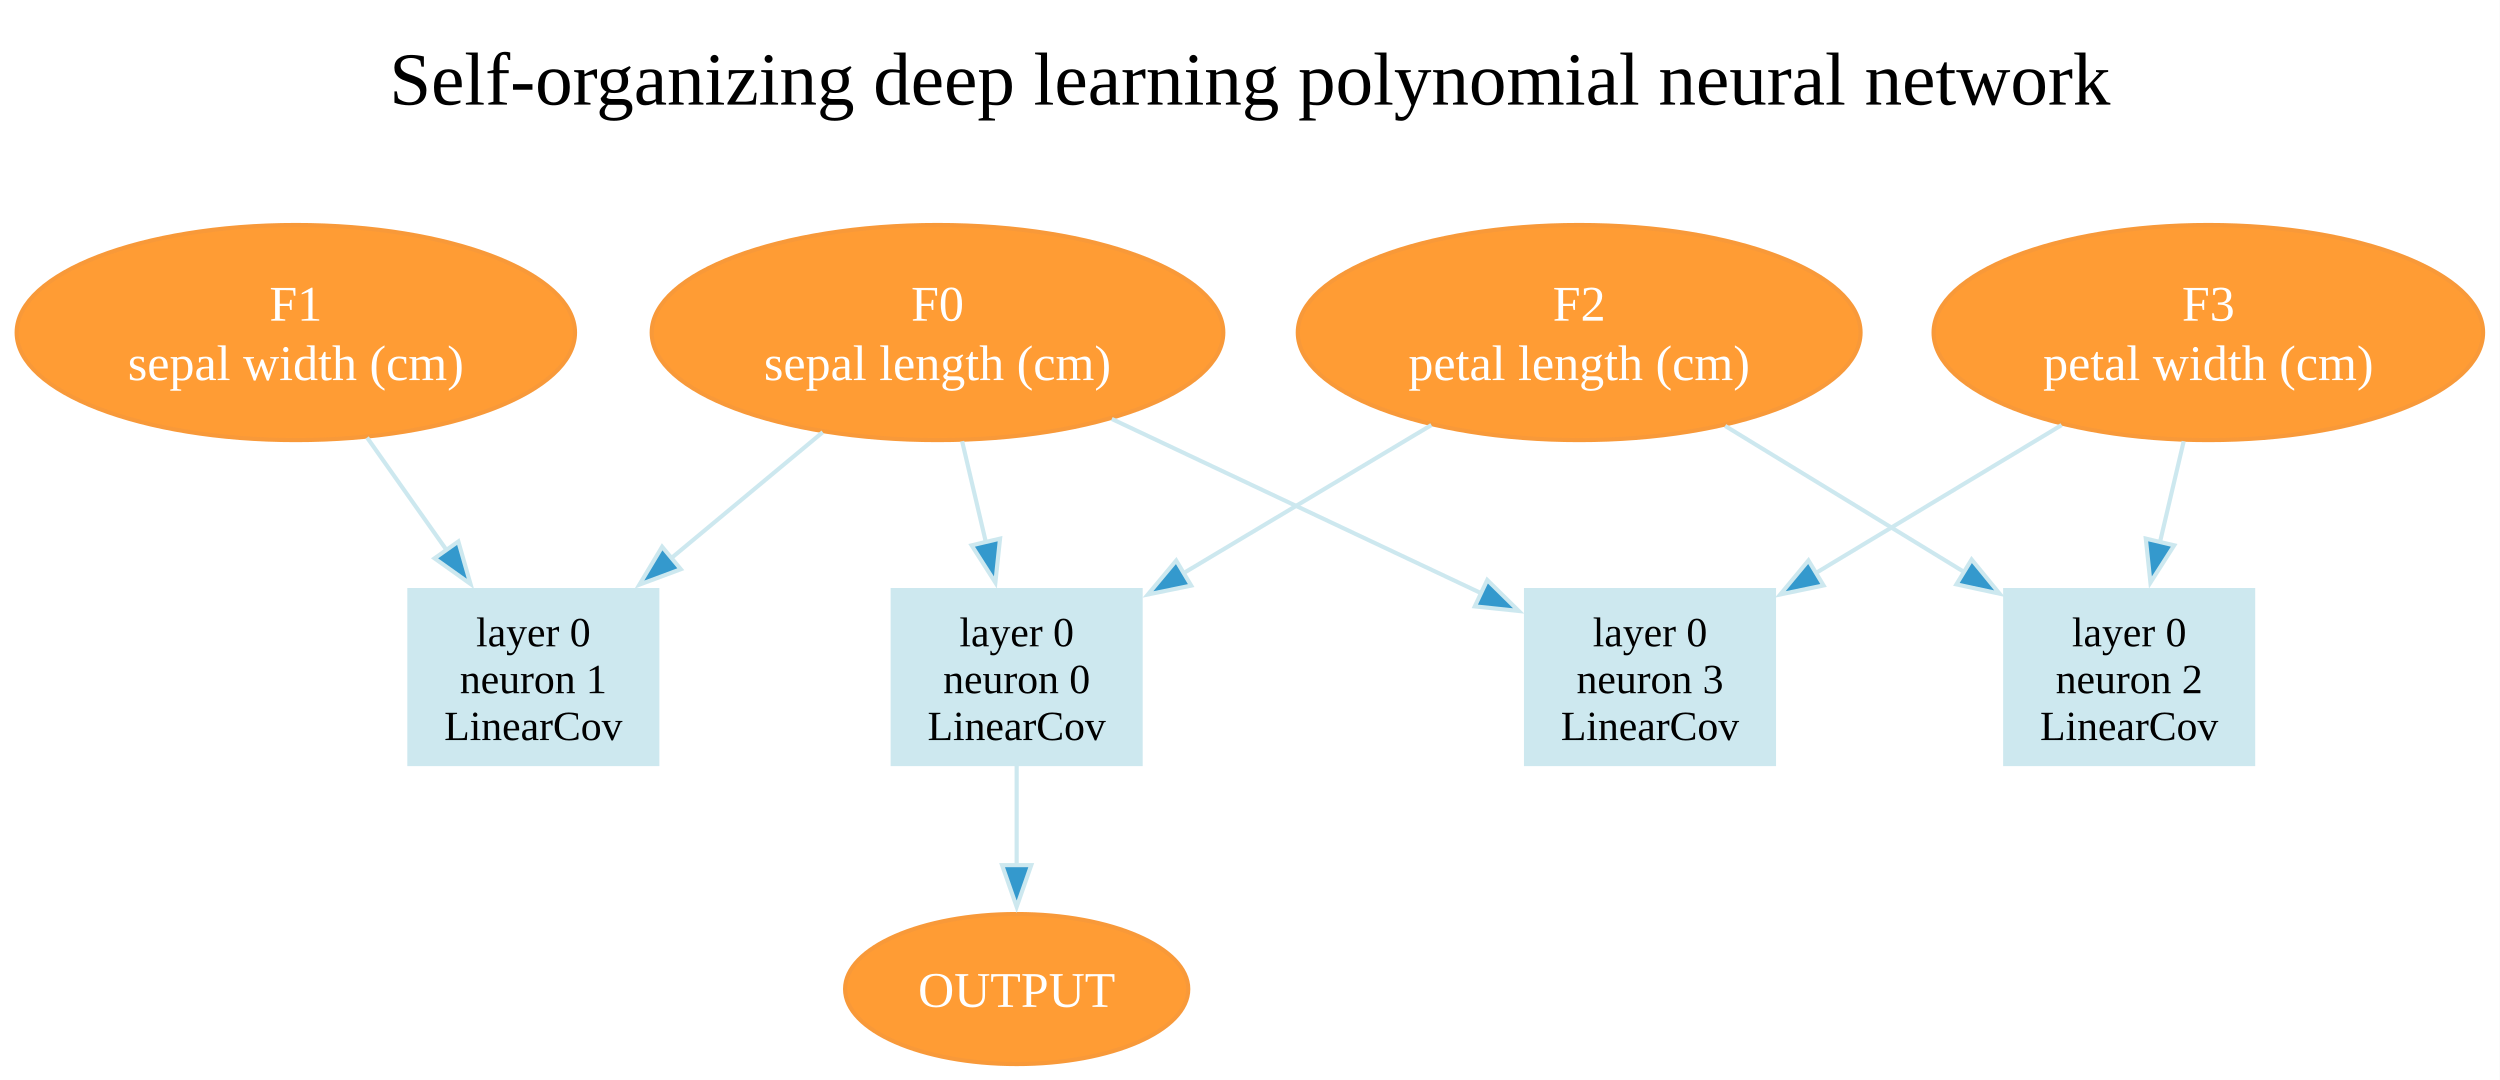
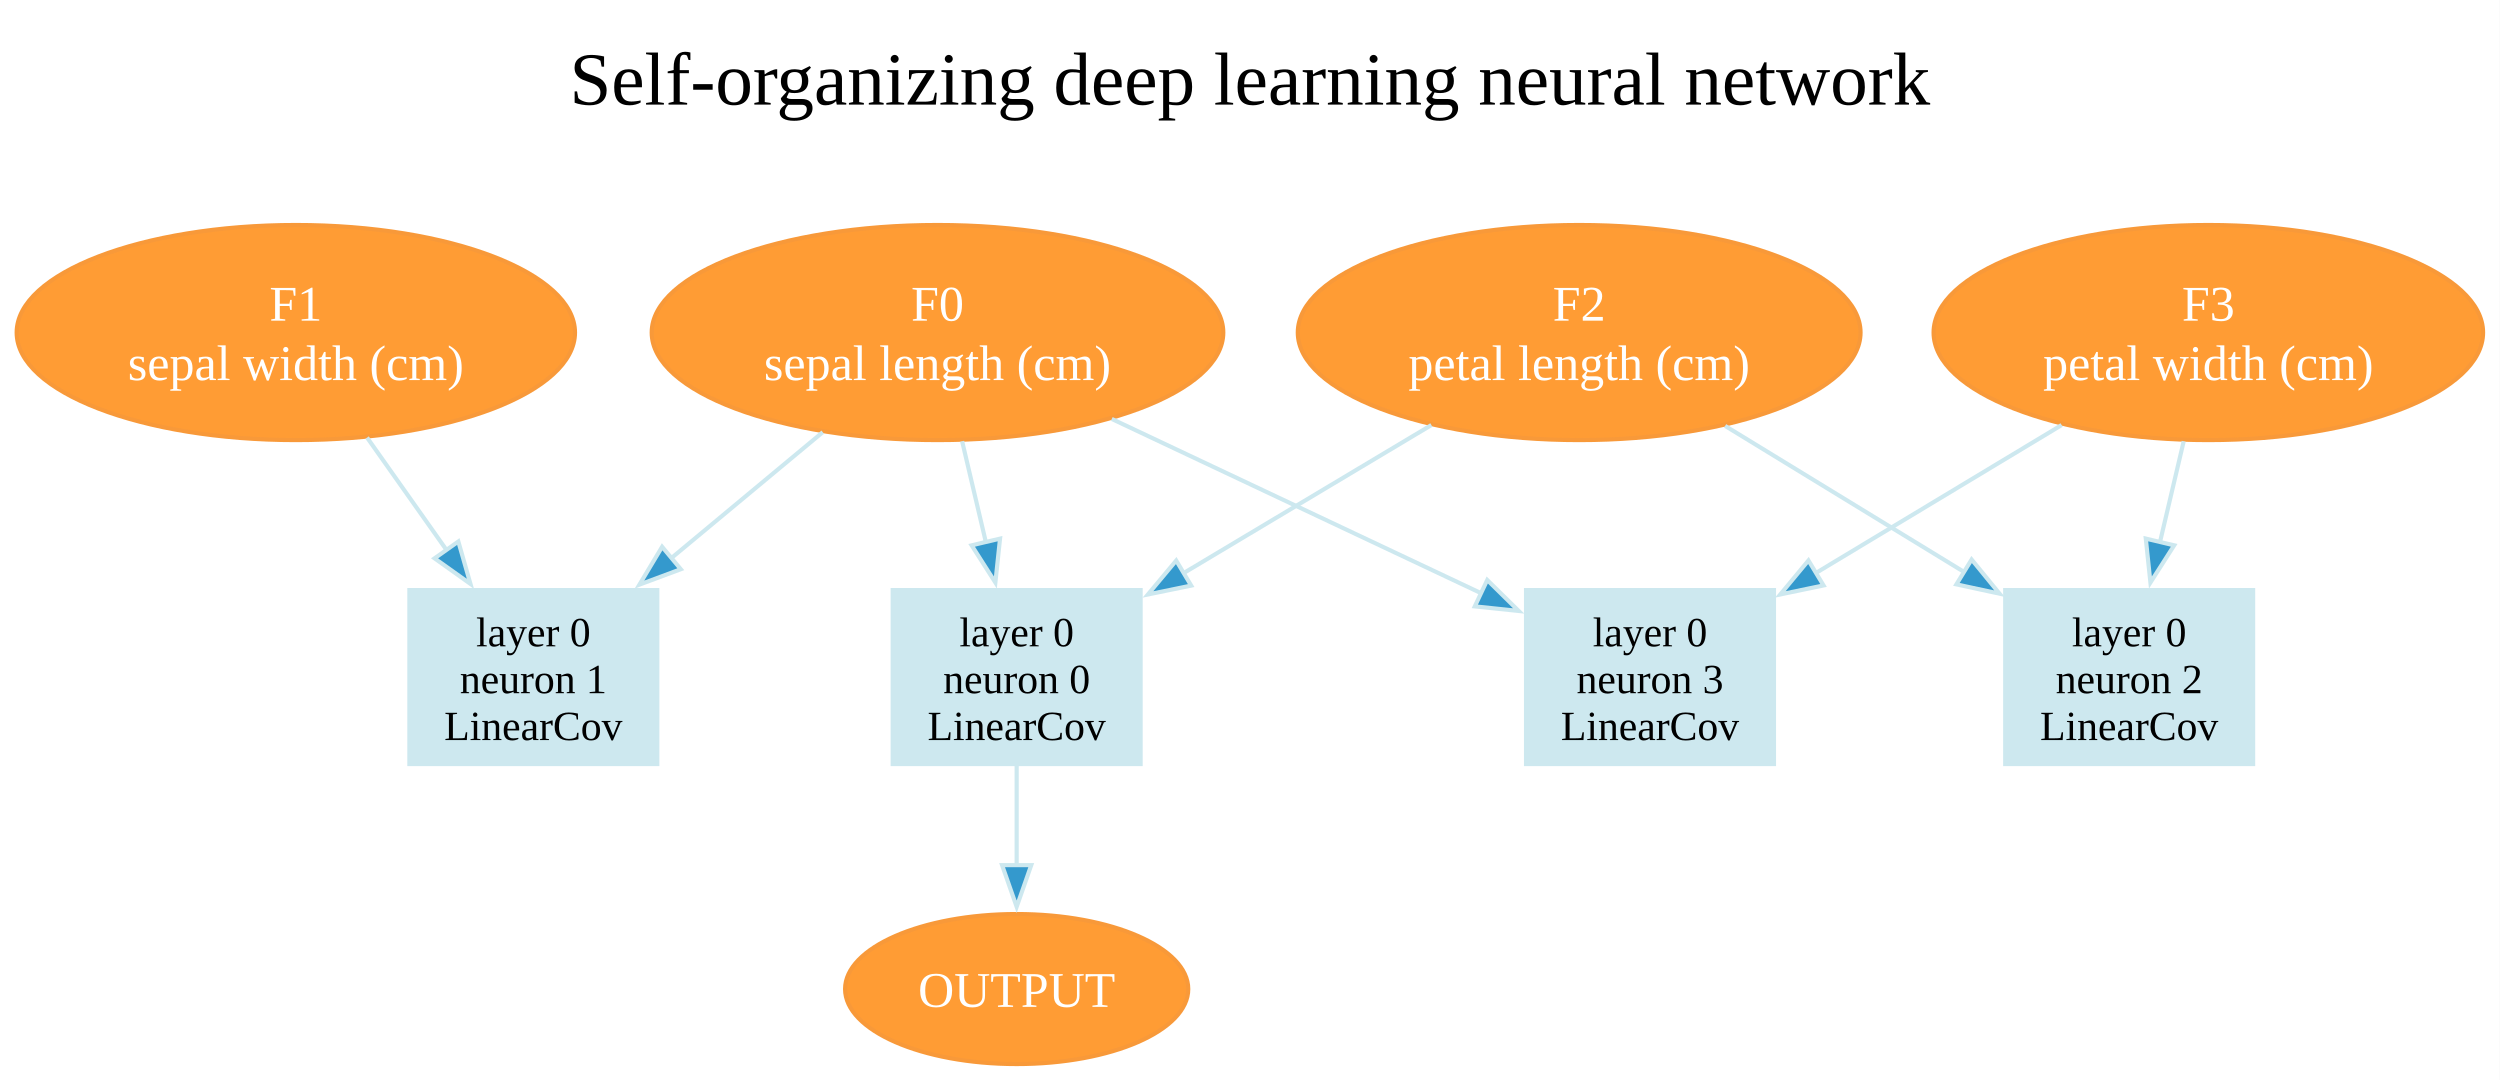
<svg xmlns="http://www.w3.org/2000/svg" width="600pt" height="259pt" viewBox="0.00 0.00 600.00 259.00">
  <g id="graph0" class="graph" transform="scale(1 1) rotate(0) translate(4 255.37)">
    <polygon fill="white" stroke="none" points="-4,4 -4,-255.37 595.94,-255.37 595.94,4 -4,4" />
-     <text xml:space="preserve" text-anchor="middle" x="295.97" y="-230.27" font-family="Times New Roman,serif" font-size="18.00">Self-organizing deep learning polynomial neural network</text>
+     <text xml:space="preserve" text-anchor="middle" x="295.97" y="-230.27" font-family="Times New Roman,serif" font-size="18.00">Self-organizing deep learning neural network</text>
    <text xml:space="preserve" text-anchor="middle" x="295.97" y="-209.27" font-family="Times New Roman,serif" font-size="18.00"> </text>
    <g id="node1" class="node">
      <ellipse fill="#ff9c34" stroke="#f89939" cx="240" cy="-18" rx="41.18" ry="18" />
      <text xml:space="preserve" text-anchor="middle" x="240" y="-13.72" font-family="Times New Roman,serif" font-size="12.00" fill="white">OUTPUT</text>
    </g>
    <g id="node2" class="node">
      <ellipse fill="#ff9c34" stroke="#f89939" cx="221" cy="-175.56" rx="68.59" ry="25.81" />
      <text xml:space="preserve" text-anchor="middle" x="221" y="-178.41" font-family="Times New Roman,serif" font-size="12.00" fill="white">F0</text>
      <text xml:space="preserve" text-anchor="middle" x="221" y="-164.16" font-family="Times New Roman,serif" font-size="12.00" fill="white">sepal length (cm)</text>
    </g>
    <g id="node6" class="node">
      <polygon fill="#cde8ef" stroke="#cde8ef" points="269.75,-113.75 210.25,-113.75 210.25,-72 269.75,-72 269.75,-113.75" />
      <text xml:space="preserve" text-anchor="middle" x="240" y="-100.25" font-family="Times New Roman,serif" font-size="10.00">layer 0</text>
      <text xml:space="preserve" text-anchor="middle" x="240" y="-89" font-family="Times New Roman,serif" font-size="10.00">neuron 0</text>
      <text xml:space="preserve" text-anchor="middle" x="240" y="-77.75" font-family="Times New Roman,serif" font-size="10.00">LinearCov</text>
    </g>
    <g id="edge1" class="edge">
      <path fill="none" stroke="#cde8ef" d="M226.91,-149.47C228.73,-141.74 230.76,-133.13 232.66,-125.03" />
      <polygon fill="#3499cd" stroke="#cde8ef" points="236.01,-126.1 234.89,-115.56 229.19,-124.49 236.01,-126.1" />
    </g>
    <g id="node7" class="node">
      <polygon fill="#cde8ef" stroke="#cde8ef" points="153.75,-113.75 94.25,-113.75 94.25,-72 153.75,-72 153.75,-113.75" />
      <text xml:space="preserve" text-anchor="middle" x="124" y="-100.25" font-family="Times New Roman,serif" font-size="10.00">layer 0</text>
      <text xml:space="preserve" text-anchor="middle" x="124" y="-89" font-family="Times New Roman,serif" font-size="10.00">neuron 1</text>
      <text xml:space="preserve" text-anchor="middle" x="124" y="-77.75" font-family="Times New Roman,serif" font-size="10.00">LinearCov</text>
    </g>
    <g id="edge3" class="edge">
      <path fill="none" stroke="#cde8ef" d="M193.46,-151.65C182.12,-142.22 168.9,-131.22 157.04,-121.36" />
      <polygon fill="#3499cd" stroke="#cde8ef" points="159.39,-118.76 149.46,-115.06 154.91,-124.14 159.39,-118.76" />
    </g>
    <g id="node9" class="node">
      <polygon fill="#cde8ef" stroke="#cde8ef" points="421.75,-113.75 362.25,-113.75 362.25,-72 421.75,-72 421.75,-113.75" />
      <text xml:space="preserve" text-anchor="middle" x="392" y="-100.25" font-family="Times New Roman,serif" font-size="10.00">layer 0</text>
      <text xml:space="preserve" text-anchor="middle" x="392" y="-89" font-family="Times New Roman,serif" font-size="10.00">neuron 3</text>
      <text xml:space="preserve" text-anchor="middle" x="392" y="-77.75" font-family="Times New Roman,serif" font-size="10.00">LinearCov</text>
    </g>
    <g id="edge7" class="edge">
      <path fill="none" stroke="#cde8ef" d="M262.83,-154.82C289.89,-142.05 324.93,-125.52 351.68,-112.9" />
      <polygon fill="#3499cd" stroke="#cde8ef" points="352.94,-116.17 360.49,-108.74 349.95,-109.84 352.94,-116.17" />
    </g>
    <g id="node3" class="node">
      <ellipse fill="#ff9c34" stroke="#f89939" cx="67" cy="-175.56" rx="67" ry="25.81" />
      <text xml:space="preserve" text-anchor="middle" x="67" y="-178.41" font-family="Times New Roman,serif" font-size="12.00" fill="white">F1</text>
      <text xml:space="preserve" text-anchor="middle" x="67" y="-164.16" font-family="Times New Roman,serif" font-size="12.00" fill="white">sepal width (cm)</text>
    </g>
    <g id="edge4" class="edge">
      <path fill="none" stroke="#cde8ef" d="M84.1,-150.35C90.12,-141.83 96.95,-132.16 103.24,-123.26" />
      <polygon fill="#3499cd" stroke="#cde8ef" points="106,-125.41 108.91,-115.23 100.29,-121.37 106,-125.41" />
    </g>
    <g id="node4" class="node">
      <ellipse fill="#ff9c34" stroke="#f89939" cx="375" cy="-175.56" rx="67.53" ry="25.81" />
      <text xml:space="preserve" text-anchor="middle" x="375" y="-178.41" font-family="Times New Roman,serif" font-size="12.00" fill="white">F2</text>
      <text xml:space="preserve" text-anchor="middle" x="375" y="-164.16" font-family="Times New Roman,serif" font-size="12.00" fill="white">petal length (cm)</text>
    </g>
    <g id="edge2" class="edge">
      <path fill="none" stroke="#cde8ef" d="M339.53,-153.36C321.25,-142.44 298.9,-129.08 280.01,-117.79" />
      <polygon fill="#3499cd" stroke="#cde8ef" points="281.88,-114.83 271.5,-112.7 278.29,-120.84 281.88,-114.83" />
    </g>
    <g id="node8" class="node">
      <polygon fill="#cde8ef" stroke="#cde8ef" points="536.75,-113.75 477.25,-113.75 477.25,-72 536.75,-72 536.75,-113.75" />
      <text xml:space="preserve" text-anchor="middle" x="507" y="-100.25" font-family="Times New Roman,serif" font-size="10.00">layer 0</text>
      <text xml:space="preserve" text-anchor="middle" x="507" y="-89" font-family="Times New Roman,serif" font-size="10.00">neuron 2</text>
      <text xml:space="preserve" text-anchor="middle" x="507" y="-77.75" font-family="Times New Roman,serif" font-size="10.00">LinearCov</text>
    </g>
    <g id="edge5" class="edge">
      <path fill="none" stroke="#cde8ef" d="M410.03,-153.15C427.68,-142.36 449.17,-129.22 467.42,-118.07" />
      <polygon fill="#3499cd" stroke="#cde8ef" points="469.19,-121.09 475.89,-112.89 465.53,-115.12 469.19,-121.09" />
    </g>
    <g id="node5" class="node">
      <ellipse fill="#ff9c34" stroke="#f89939" cx="526" cy="-175.56" rx="65.94" ry="25.81" />
      <text xml:space="preserve" text-anchor="middle" x="526" y="-178.41" font-family="Times New Roman,serif" font-size="12.00" fill="white">F3</text>
      <text xml:space="preserve" text-anchor="middle" x="526" y="-164.16" font-family="Times New Roman,serif" font-size="12.00" fill="white">petal width (cm)</text>
    </g>
    <g id="edge6" class="edge">
      <path fill="none" stroke="#cde8ef" d="M520.09,-149.47C518.27,-141.74 516.24,-133.13 514.34,-125.03" />
      <polygon fill="#3499cd" stroke="#cde8ef" points="517.8,-124.49 512.1,-115.56 510.99,-126.1 517.8,-124.49" />
    </g>
    <g id="edge8" class="edge">
      <path fill="none" stroke="#cde8ef" d="M490.79,-153.36C472.65,-142.44 450.46,-129.08 431.71,-117.79" />
      <polygon fill="#3499cd" stroke="#cde8ef" points="433.65,-114.87 423.27,-112.71 430.03,-120.86 433.65,-114.87" />
    </g>
    <g id="edge9" class="edge">
      <path fill="none" stroke="#cde8ef" d="M240,-71.58C240,-64.19 240,-55.7 240,-47.73" />
      <polygon fill="#3499cd" stroke="#cde8ef" points="243.5,-47.74 240,-37.74 236.5,-47.74 243.5,-47.74" />
    </g>
  </g>
</svg>
